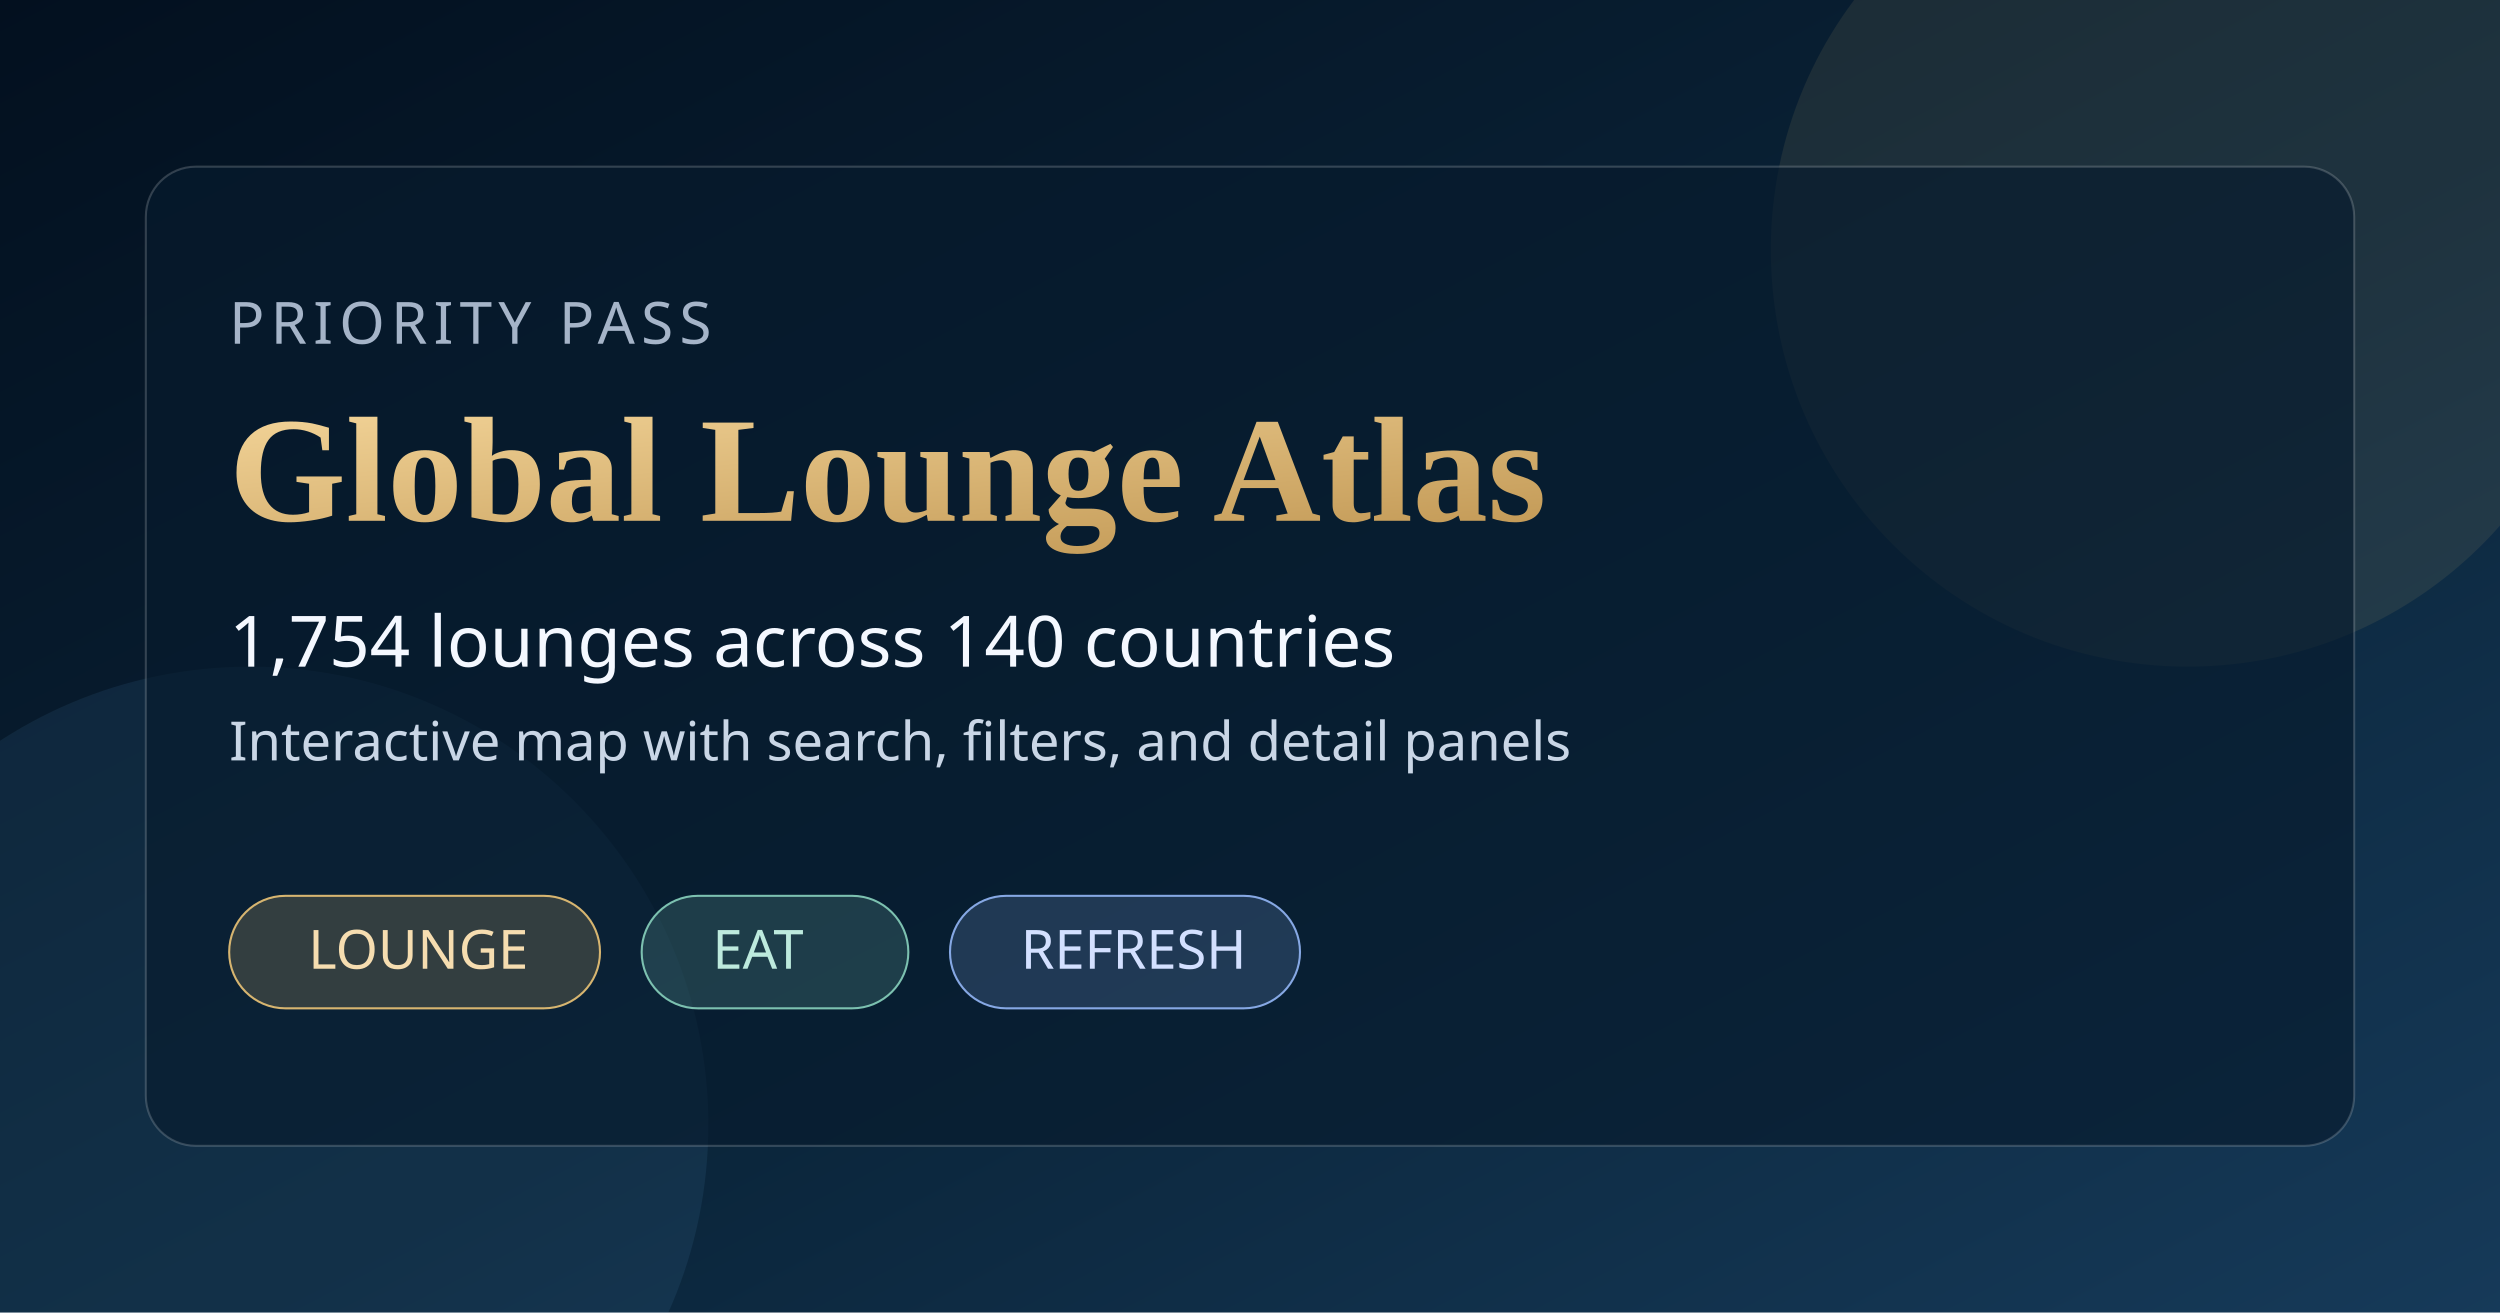
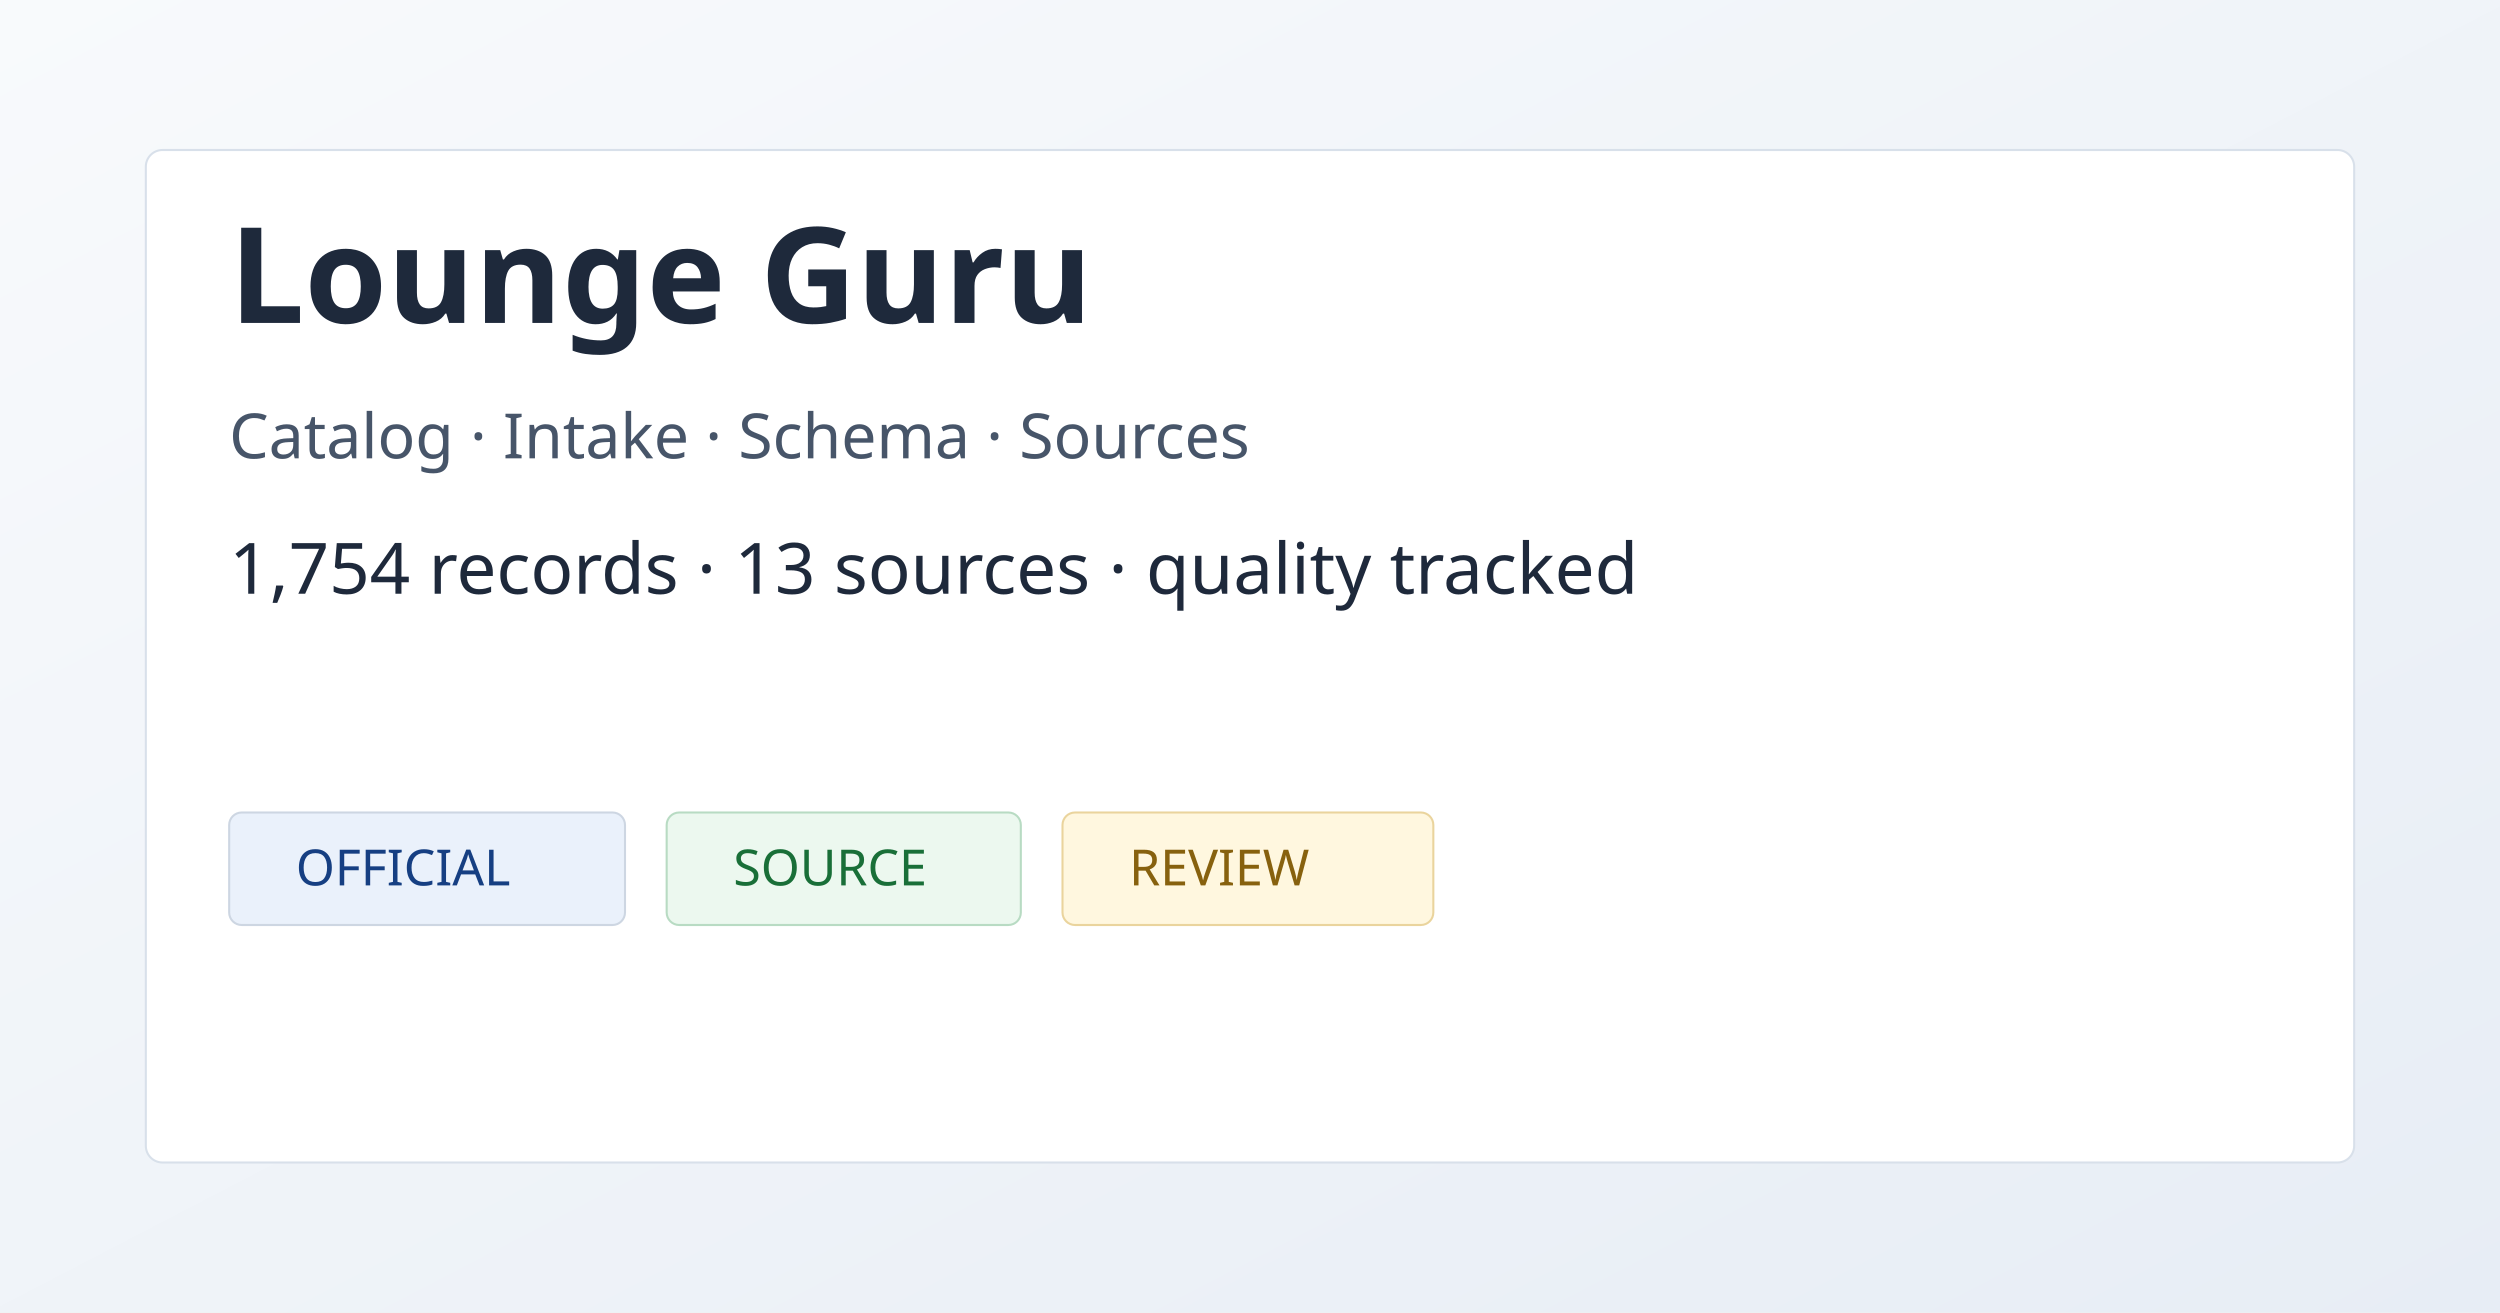
<svg xmlns="http://www.w3.org/2000/svg" width="1200" height="630" viewBox="0 0 1200 630" role="img" aria-labelledby="title desc">
  <defs>
    <linearGradient id="bg" x1="0" y1="0" x2="1" y2="1">
-       <stop offset="0%" stop-color="#03101f" />
-       <stop offset="55%" stop-color="#0a2439" />
-       <stop offset="100%" stop-color="#163a59" />
-     </linearGradient>
-     <linearGradient id="gold" x1="0" y1="0" x2="1" y2="1">
-       <stop offset="0%" stop-color="#f1d296" />
-       <stop offset="100%" stop-color="#be9450" />
+       <stop offset="0%" stop-color="#f8fafc" />
+       <stop offset="100%" stop-color="#e7edf5" />
    </linearGradient>
  </defs>
  <rect width="1200" height="630" fill="url(#bg)" />
-   <circle cx="1050" cy="120" r="200" fill="#d7b570" fill-opacity="0.10" />
-   <circle cx="120" cy="540" r="220" fill="#5ea7d9" fill-opacity="0.10" />
-   <rect x="70" y="80" width="1060" height="470" rx="24" fill="#071b2d" fill-opacity="0.65" stroke="#ffffff" stroke-opacity="0.18" />
-   <text x="110" y="165" fill="#a5b4c8" font-family="Manrope, Segoe UI, sans-serif" font-size="28" letter-spacing="3">PRIORITY PASS</text>
-   <text x="110" y="250" fill="url(#gold)" font-family="Georgia, Times New Roman, serif" font-size="72" font-weight="700">Global Lounge Atlas</text>
-   <text x="110" y="320" fill="#f4f8ff" font-family="Manrope, Segoe UI, sans-serif" font-size="34">1,754 lounges across 140 countries</text>
-   <text x="110" y="365" fill="#c9d6e6" font-family="Manrope, Segoe UI, sans-serif" font-size="26">Interactive map with search, filters, and detail panels</text>
-   <g transform="translate(110,430)">
-     <rect width="178" height="54" rx="27" fill="#d7b570" fill-opacity="0.20" stroke="#d7b570" />
-     <text x="38" y="35" fill="#f6ddb0" font-family="Manrope, Segoe UI, sans-serif" font-size="26">LOUNGE</text>
+   <rect x="70" y="72" width="1060" height="486" rx="8" fill="#ffffff" stroke="#d8e0ea" />
+   <text x="110" y="155" fill="#1e293b" font-family="Manrope, Segoe UI, sans-serif" font-size="64" font-weight="700">Lounge Guru</text>
+   <text x="110" y="220" fill="#475569" font-family="Manrope, Segoe UI, sans-serif" font-size="30">Catalog · Intake · Schema · Sources</text>
+   <text x="110" y="285" fill="#1e293b" font-family="Manrope, Segoe UI, sans-serif" font-size="34">1,754 records · 13 sources · quality tracked</text>
+   <g transform="translate(110,390)">
+     <rect width="190" height="54" rx="6" fill="#eaf1fb" stroke="#cdd6e2" />
+     <text x="32" y="35" fill="#163f82" font-family="Manrope, Segoe UI, sans-serif" font-size="24">OFFICIAL</text>
  </g>
-   <g transform="translate(308,430)">
-     <rect width="128" height="54" rx="27" fill="#7cc1b0" fill-opacity="0.20" stroke="#7cc1b0" />
-     <text x="34" y="35" fill="#bdeadd" font-family="Manrope, Segoe UI, sans-serif" font-size="26">EAT</text>
+   <g transform="translate(320,390)">
+     <rect width="170" height="54" rx="6" fill="#ecf8ef" stroke="#b8dbc3" />
+     <text x="32" y="35" fill="#196f38" font-family="Manrope, Segoe UI, sans-serif" font-size="24">SOURCE</text>
  </g>
-   <g transform="translate(456,430)">
-     <rect width="168" height="54" rx="27" fill="#86a8e4" fill-opacity="0.20" stroke="#86a8e4" />
-     <text x="34" y="35" fill="#d3e0ff" font-family="Manrope, Segoe UI, sans-serif" font-size="26">REFRESH</text>
+   <g transform="translate(510,390)">
+     <rect width="178" height="54" rx="6" fill="#fff7df" stroke="#ead49d" />
+     <text x="32" y="35" fill="#87610e" font-family="Manrope, Segoe UI, sans-serif" font-size="24">REVIEW</text>
  </g>
</svg>
